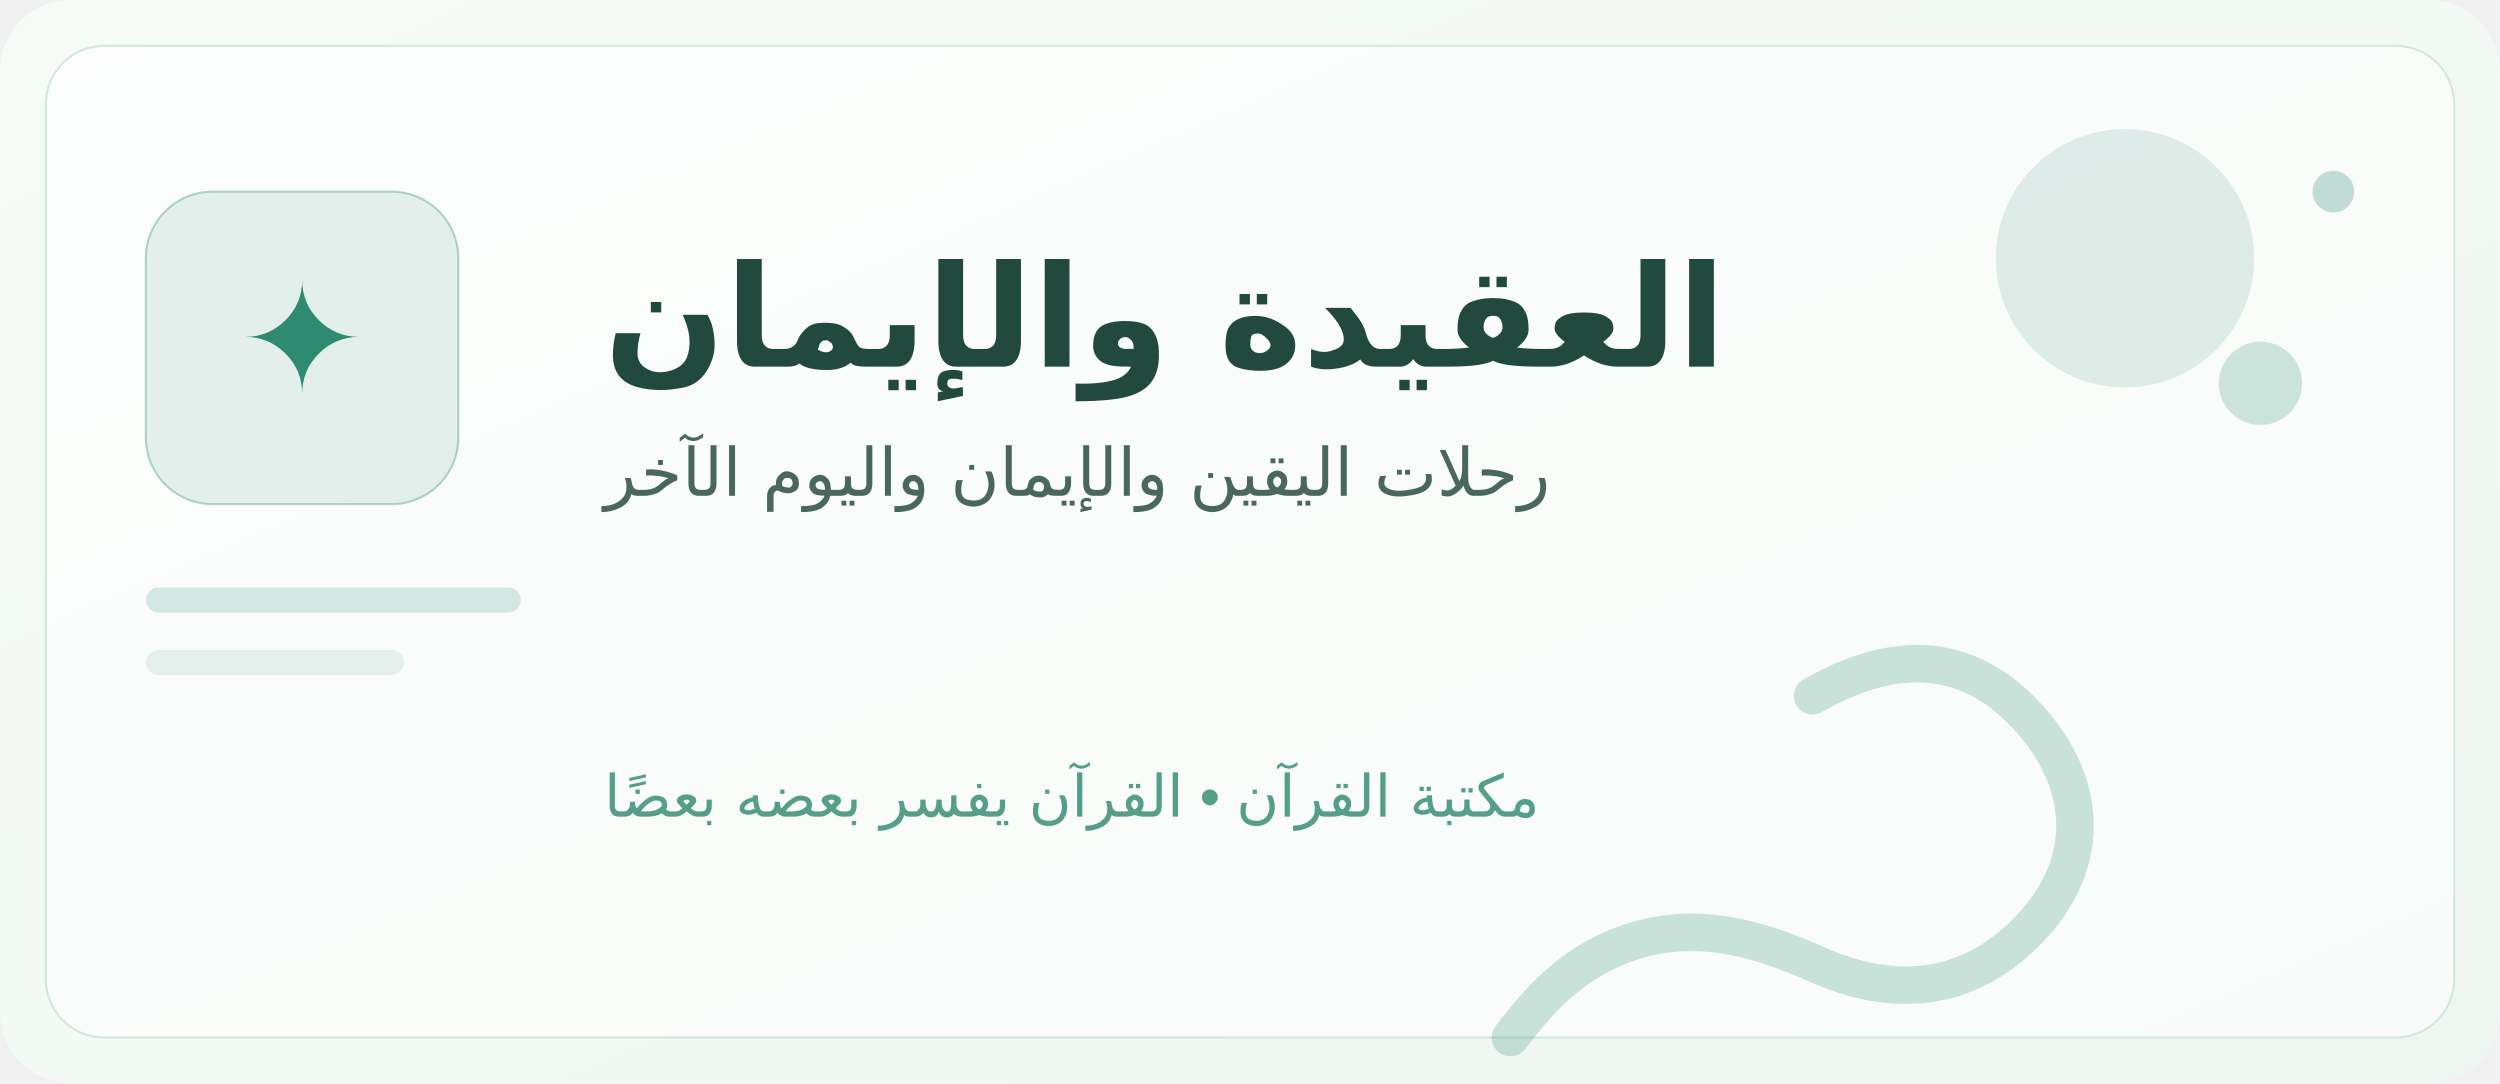
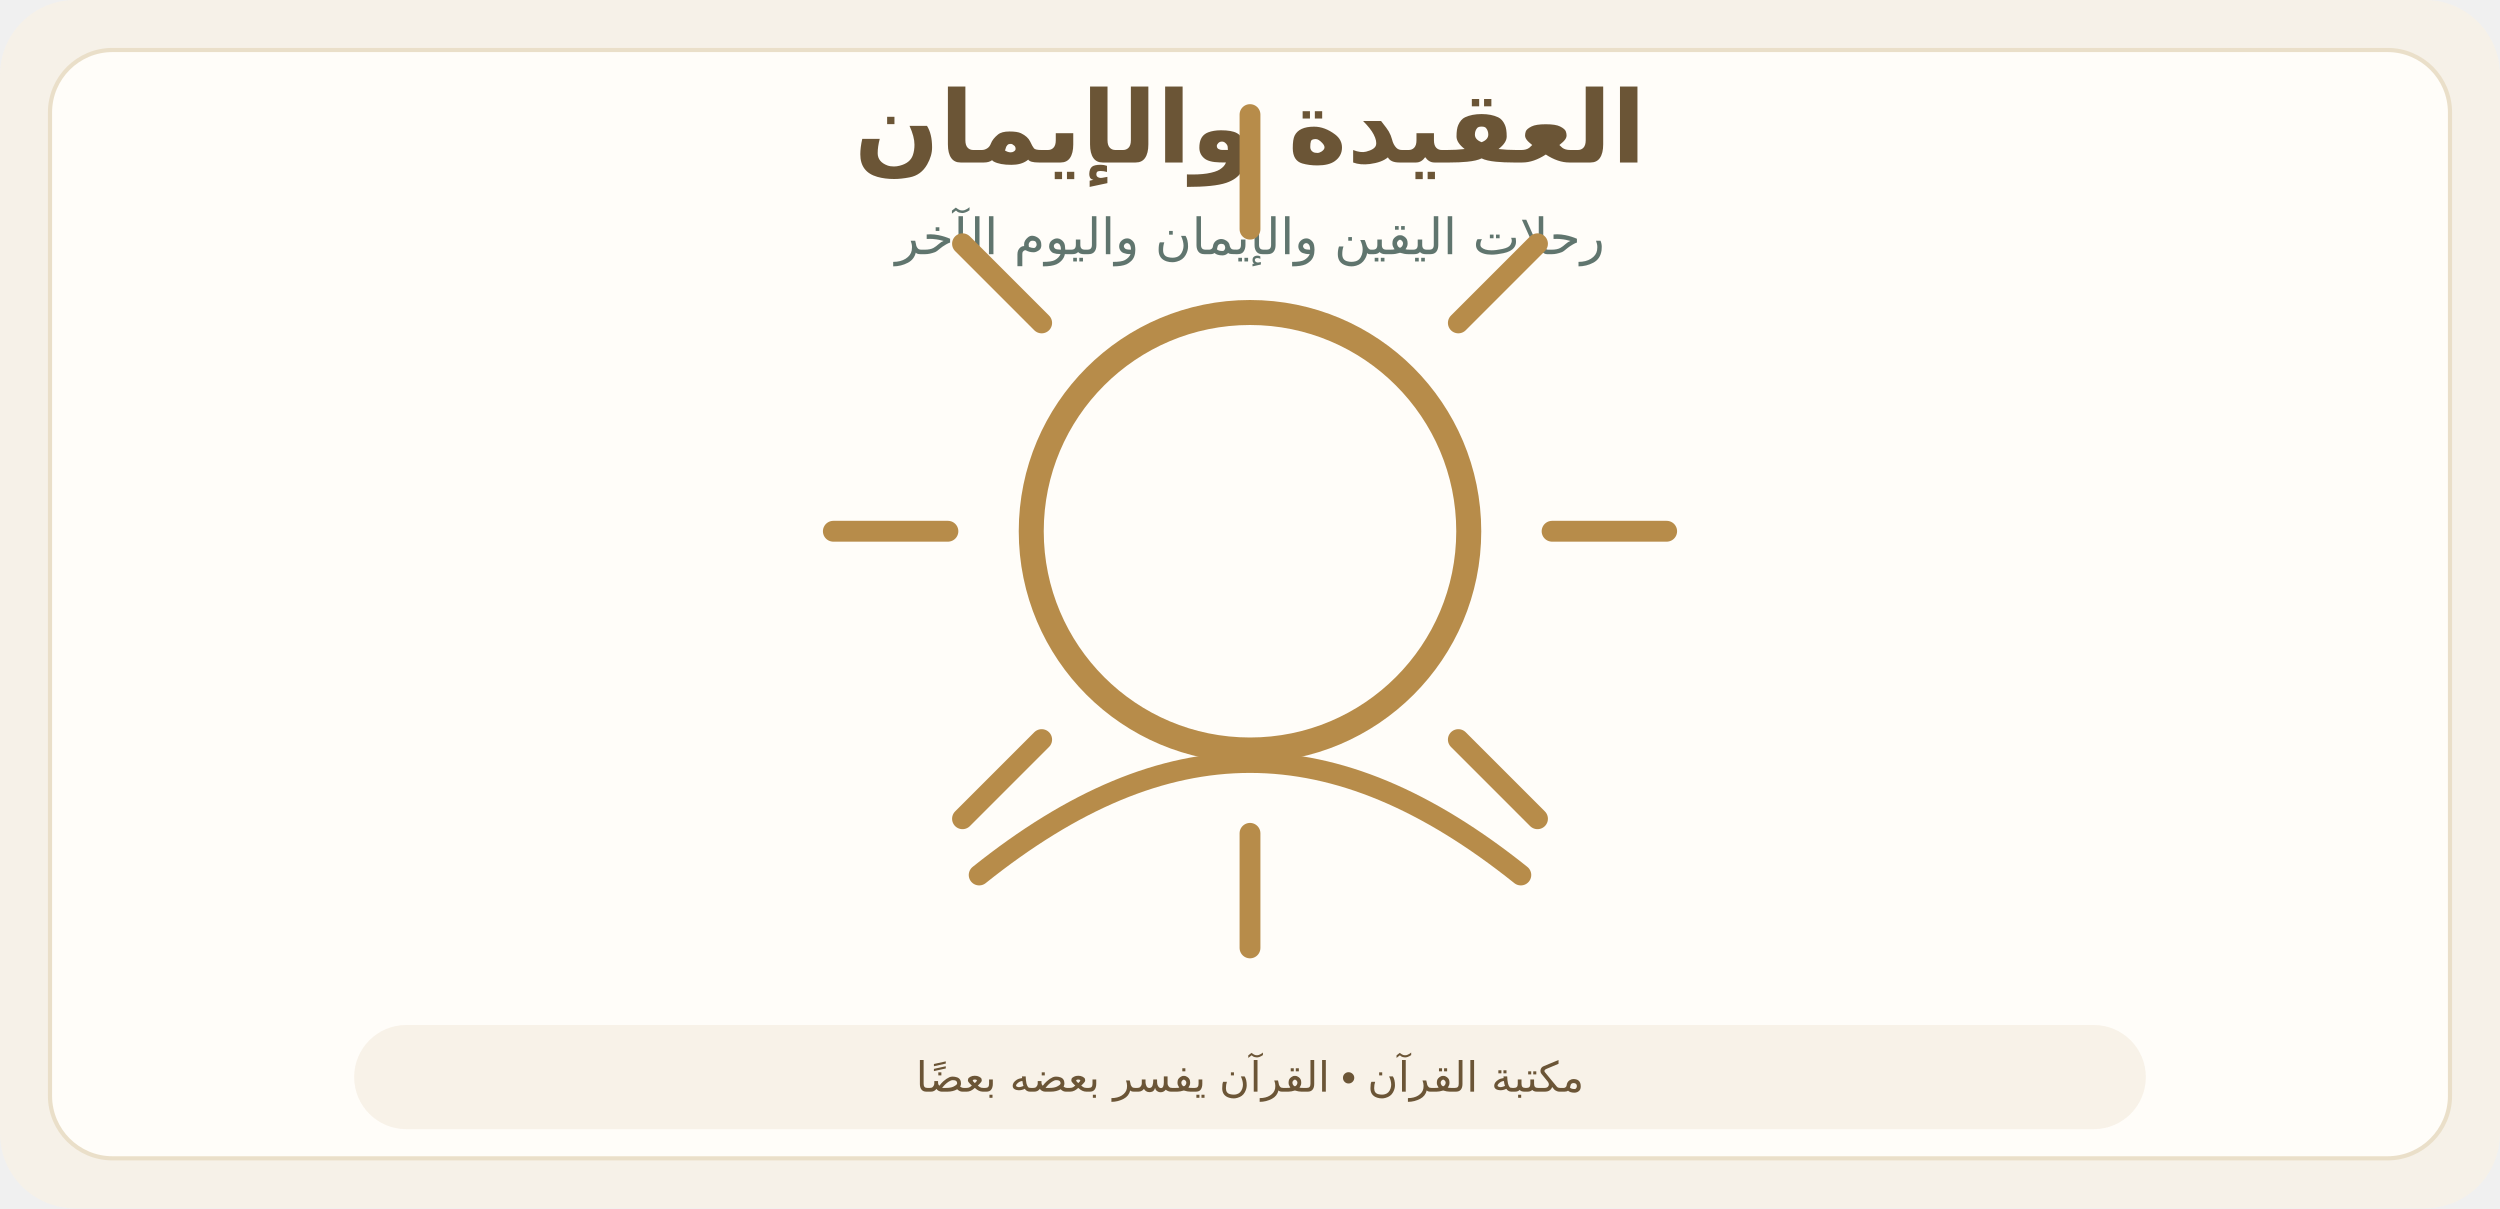
- <svg xmlns="http://www.w3.org/2000/svg" width="1200" height="520" viewBox="0 0 1200 520">
-   <defs>
-     <linearGradient id="g" x1="0" y1="0" x2="1" y2="1">
-       <stop offset="0%" stop-color="#f7fbf8" />
-       <stop offset="100%" stop-color="#eef6f1" />
-     </linearGradient>
-     <linearGradient id="a" x1="0" y1="0" x2="1" y2="0">
-       <stop offset="0%" stop-color="#2f8a72" stop-opacity="0.16" />
-       <stop offset="100%" stop-color="#ffffff" stop-opacity="0" />
-     </linearGradient>
-   </defs>
-   <rect width="100%" height="100%" rx="34" fill="url(#g)" />
-   <rect x="22" y="22" width="1156" height="476" rx="28" fill="#ffffff" fill-opacity="0.58" stroke="#d2e7db" />
-   <circle cx="1020" cy="124" r="62" fill="#2f8a72" fill-opacity="0.14" />
-   <circle cx="1085" cy="184" r="20" fill="#2f8a72" fill-opacity="0.22" />
-   <circle cx="1120" cy="92" r="10" fill="#2f8a72" fill-opacity="0.28" />
-   <rect x="70" y="92" width="150" height="150" rx="32" fill="#2f8a72" fill-opacity="0.12" stroke="#2f8a72" stroke-opacity="0.35" />
-   <text x="145" y="188" text-anchor="middle" font-family="Arial, Tahoma, sans-serif" font-size="72" font-weight="700" fill="#2f8a72">✦</text>
-   <rect x="70" y="282" width="180" height="12" rx="6" fill="#2f8a72" fill-opacity="0.18" />
-   <rect x="70" y="312" width="124" height="12" rx="6" fill="#2f8a72" fill-opacity="0.10" />
-   <text x="290" y="176" font-family="Arial, Tahoma, sans-serif" font-size="68" font-weight="700" fill="#21493e">العقيدة والإيمان</text>
-   <text x="290" y="238" font-family="Arial, Tahoma, sans-serif" font-size="32" fill="#4a675f">رحلات اليقين والإيمان واليوم الآخر</text>
-   <text x="290" y="392" font-family="Arial, Tahoma, sans-serif" font-size="28" fill="#2f8a72" opacity="0.82">مكتبة القرآن • القرآن يفسر بعضه بعضًا</text>
-   <path d="M870 334c42-24 77-20 105 12s28 69 0 99-64 36-105 17c-30-13-52-17-75-13-35 7-54 28-70 49" fill="none" stroke="#2f8a72" stroke-opacity="0.24" stroke-width="18" stroke-linecap="round" />
+ <svg xmlns="http://www.w3.org/2000/svg" width="1200" height="580" viewBox="0 0 1200 580">
+   <rect width="1200" height="580" rx="36" fill="#f6f1e8" />
+   <rect x="24" y="24" width="1152" height="532" rx="30" fill="#fffdf9" stroke="#eadfc9" stroke-width="2" />
+   <text x="600" y="78" text-anchor="middle" direction="rtl" font-family="Arial,Tahoma,sans-serif" font-size="48" font-weight="700" fill="#6b5536">العقيدة والإيمان</text>
+   <text x="600" y="122" text-anchor="middle" direction="rtl" font-family="Arial,Tahoma,sans-serif" font-size="24" fill="#60756e">رحلات اليقين والإيمان واليوم الآخر</text>
+   <circle cx="600" cy="255" r="105" fill="none" stroke="#b78c4a" stroke-width="12" />
+   <path d="M600 110v-55M600 455v-55M455 255h-55M800 255h-55M500 155l-38-38M700 355l38 38M700 155l38-38M500 355l-38 38" stroke="#b78c4a" stroke-width="10" stroke-linecap="round" stroke-linejoin="round" fill="none" />
+   <path d="M470 420c90-72 170-72 260 0" stroke="#b78c4a" stroke-width="10" stroke-linecap="round" stroke-linejoin="round" fill="none" />
+   <rect x="170" y="492" width="860" height="50" rx="25" fill="#b78c4a" opacity=".10" />
+   <text x="600" y="524" text-anchor="middle" direction="rtl" font-family="Arial,Tahoma,sans-serif" font-size="20" fill="#6b5536">مكتبة القرآن • القرآن يفسر بعضه بعضًا</text>
</svg>
